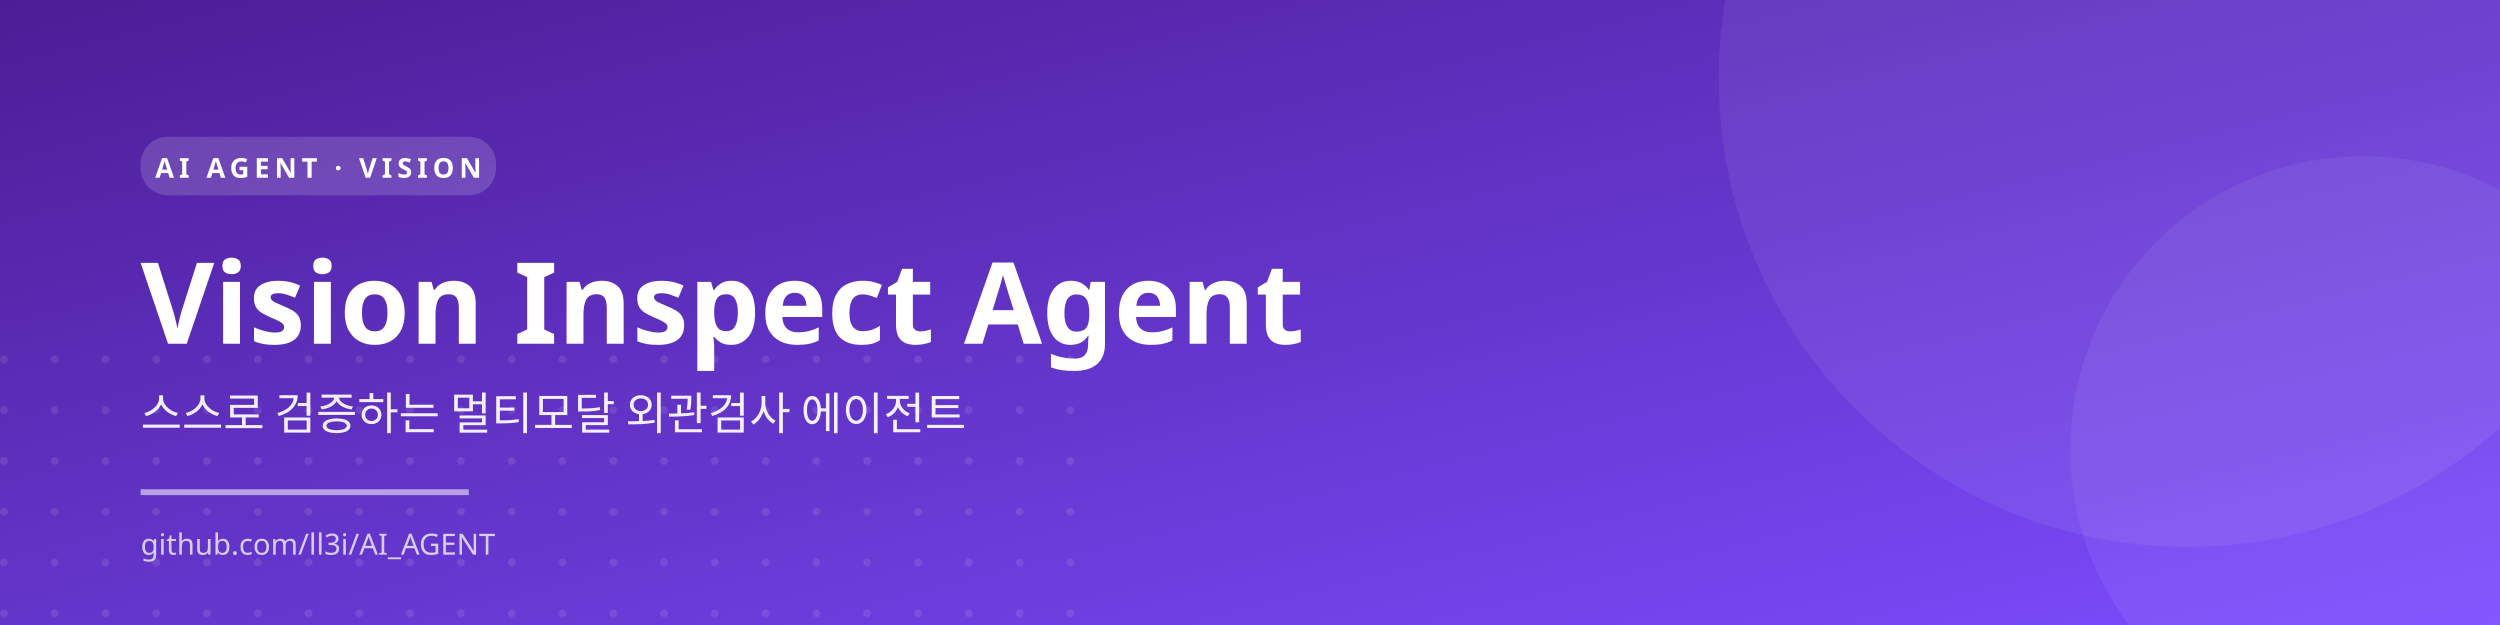
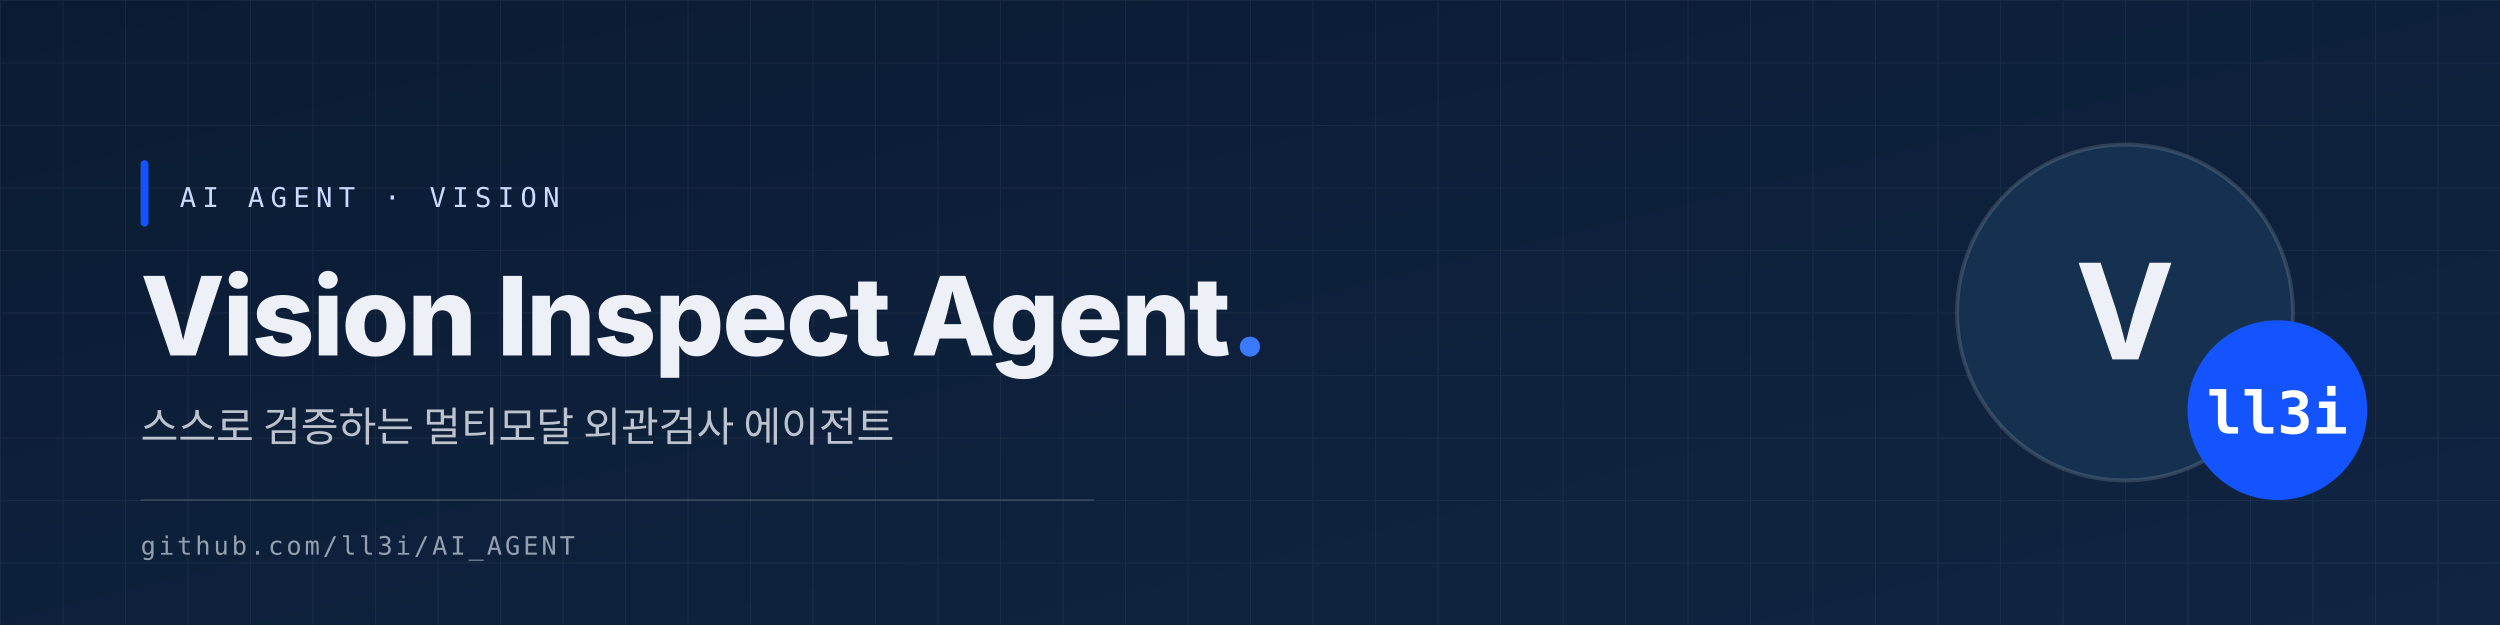
<svg xmlns="http://www.w3.org/2000/svg" width="1280" height="320" viewBox="0 0 1280 320" role="img" aria-label="Vision Inspect Agent banner">
  <defs>
-     <linearGradient id="bg" x1="0" y1="0" x2="1" y2="1">
-       <stop offset="0" stop-color="#4C1D95" />
-       <stop offset="1" stop-color="#7C4DFF" />
+     <linearGradient id="ink" x1="0" y1="0" x2="1" y2="1">
+       <stop offset="0" stop-color="#0B1B33" />
+       <stop offset="1" stop-color="#102542" />
    </linearGradient>
-     <pattern id="dots" width="26" height="26" patternUnits="userSpaceOnUse">
-       <circle cx="2" cy="2" r="2" fill="#ffffff" opacity="0.10" />
+     <pattern id="grid" width="32" height="32" patternUnits="userSpaceOnUse">
+       <path d="M 32 0 L 0 0 0 32" fill="none" stroke="#FFFFFF" stroke-opacity="0.05" stroke-width="1" />
    </pattern>
  </defs>
-   <rect width="1280" height="320" fill="url(#bg)" />
-   <circle cx="1120" cy="40" r="240" fill="#ffffff" opacity="0.07" />
-   <circle cx="1210" cy="230" r="150" fill="#ffffff" opacity="0.06" />
-   <rect x="0" y="180" width="560" height="140" fill="url(#dots)" />
-   <rect x="72" y="70" rx="14" ry="14" width="182" height="30" fill="#ffffff" opacity="0.16" />
-   <text x="163" y="91" font-family="'Segoe UI','Apple SD Gothic Neo','Noto Sans KR',sans-serif" font-size="14" font-weight="700" letter-spacing="2.5" fill="#ffffff" text-anchor="middle">AI AGENT · VISION</text>
-   <text x="72" y="176" font-family="'Segoe UI','Apple SD Gothic Neo','Noto Sans KR',sans-serif" font-size="58" font-weight="800" fill="#ffffff">Vision Inspect Agent</text>
-   <text x="72" y="220" font-family="'Segoe UI','Apple SD Gothic Neo','Noto Sans KR',sans-serif" font-size="23" fill="#ffffff" opacity="0.92">스스로 검증하는 멀티모달 외관검사 에이전트</text>
-   <line x1="72" y1="252" x2="240" y2="252" stroke="#ffffff" stroke-width="3" opacity="0.55" />
-   <text x="72" y="284" font-family="'Segoe UI','Apple SD Gothic Neo','Noto Sans KR',sans-serif" font-size="15" fill="#ffffff" opacity="0.75">github.com/ll3i/AI_AGENT</text>
+   <rect width="1280" height="320" fill="url(#ink)" />
+   <rect width="1280" height="320" fill="url(#grid)" />
+   <circle cx="1088" cy="160" r="86" fill="#16314F" />
+   <circle cx="1088" cy="160" r="86" fill="none" stroke="#FFFFFF" stroke-opacity="0.14" stroke-width="2" />
+   <circle cx="1166" cy="210" r="46" fill="#1454FE" />
+   <text x="1088" y="184" font-family="'Pretendard Variable',Pretendard,-apple-system,BlinkMacSystemFont,'Apple SD Gothic Neo','Malgun Gothic',system-ui,sans-serif" font-size="68" font-weight="700" fill="#EDF1F7" text-anchor="middle">V</text>
+   <text x="1166" y="222" font-family="'JetBrains Mono',ui-monospace,'SFMono-Regular',Menlo,monospace" font-size="30" font-weight="700" fill="#FFFFFF" text-anchor="middle">ll3i</text>
+   <rect x="72" y="82" width="4" height="34" rx="2" fill="#1454FE" />
+   <text x="92" y="106" font-family="'JetBrains Mono',ui-monospace,'SFMono-Regular',Menlo,monospace" font-size="14" letter-spacing="3.2" fill="#CADBFF">AI AGENT · VISION</text>
+   <text x="72" y="182" font-family="'Pretendard Variable',Pretendard,-apple-system,BlinkMacSystemFont,'Apple SD Gothic Neo','Malgun Gothic',system-ui,sans-serif" font-size="56" font-weight="800" letter-spacing="-1" fill="#EDF1F7">Vision Inspect Agent<tspan fill="#3B7AFF">.</tspan>
+   </text>
+   <text x="72" y="226" font-family="'Pretendard Variable',Pretendard,-apple-system,BlinkMacSystemFont,'Apple SD Gothic Neo','Malgun Gothic',system-ui,sans-serif" font-size="21" font-weight="500" fill="#EDF1F7" opacity="0.78">스스로 검증하는 멀티모달 외관검사 에이전트</text>
+   <line x1="72" y1="256" x2="560" y2="256" stroke="#FFFFFF" stroke-opacity="0.14" stroke-width="1" />
+   <text x="72" y="284" font-family="'JetBrains Mono',ui-monospace,'SFMono-Regular',Menlo,monospace" font-size="13" letter-spacing="1.5" fill="#94A0B0">github.com/ll3i/AI_AGENT</text>
</svg>
